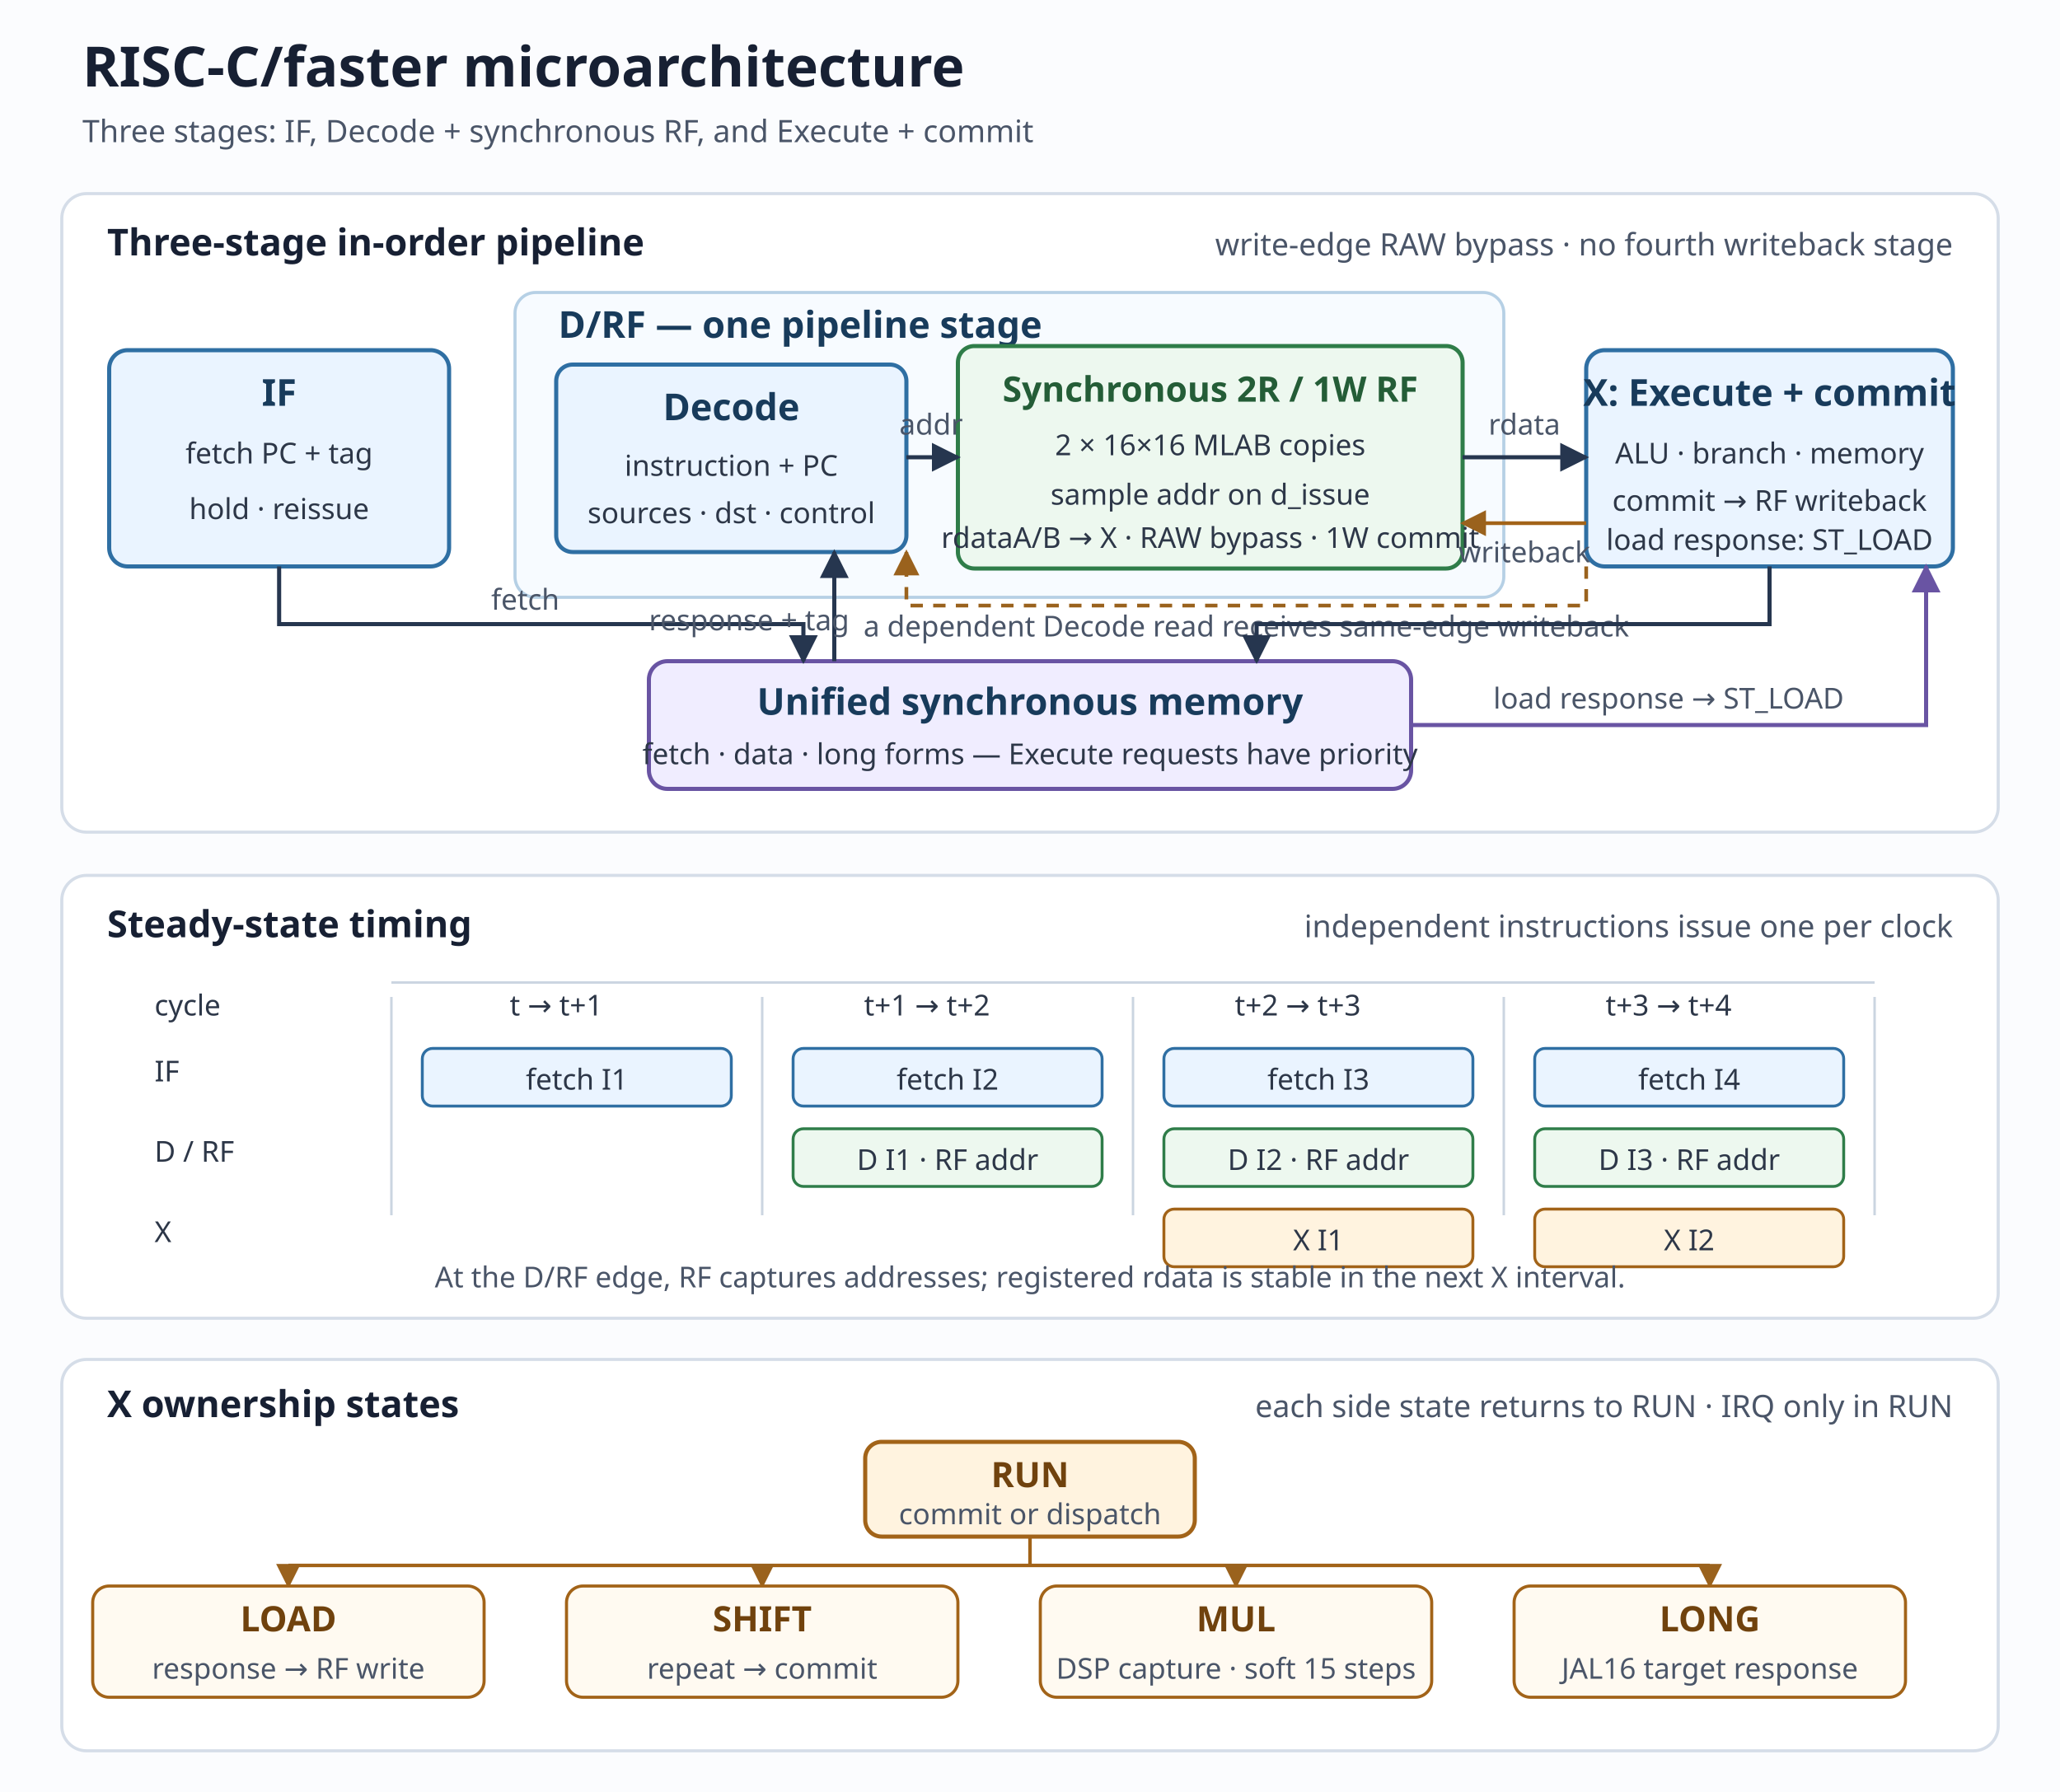
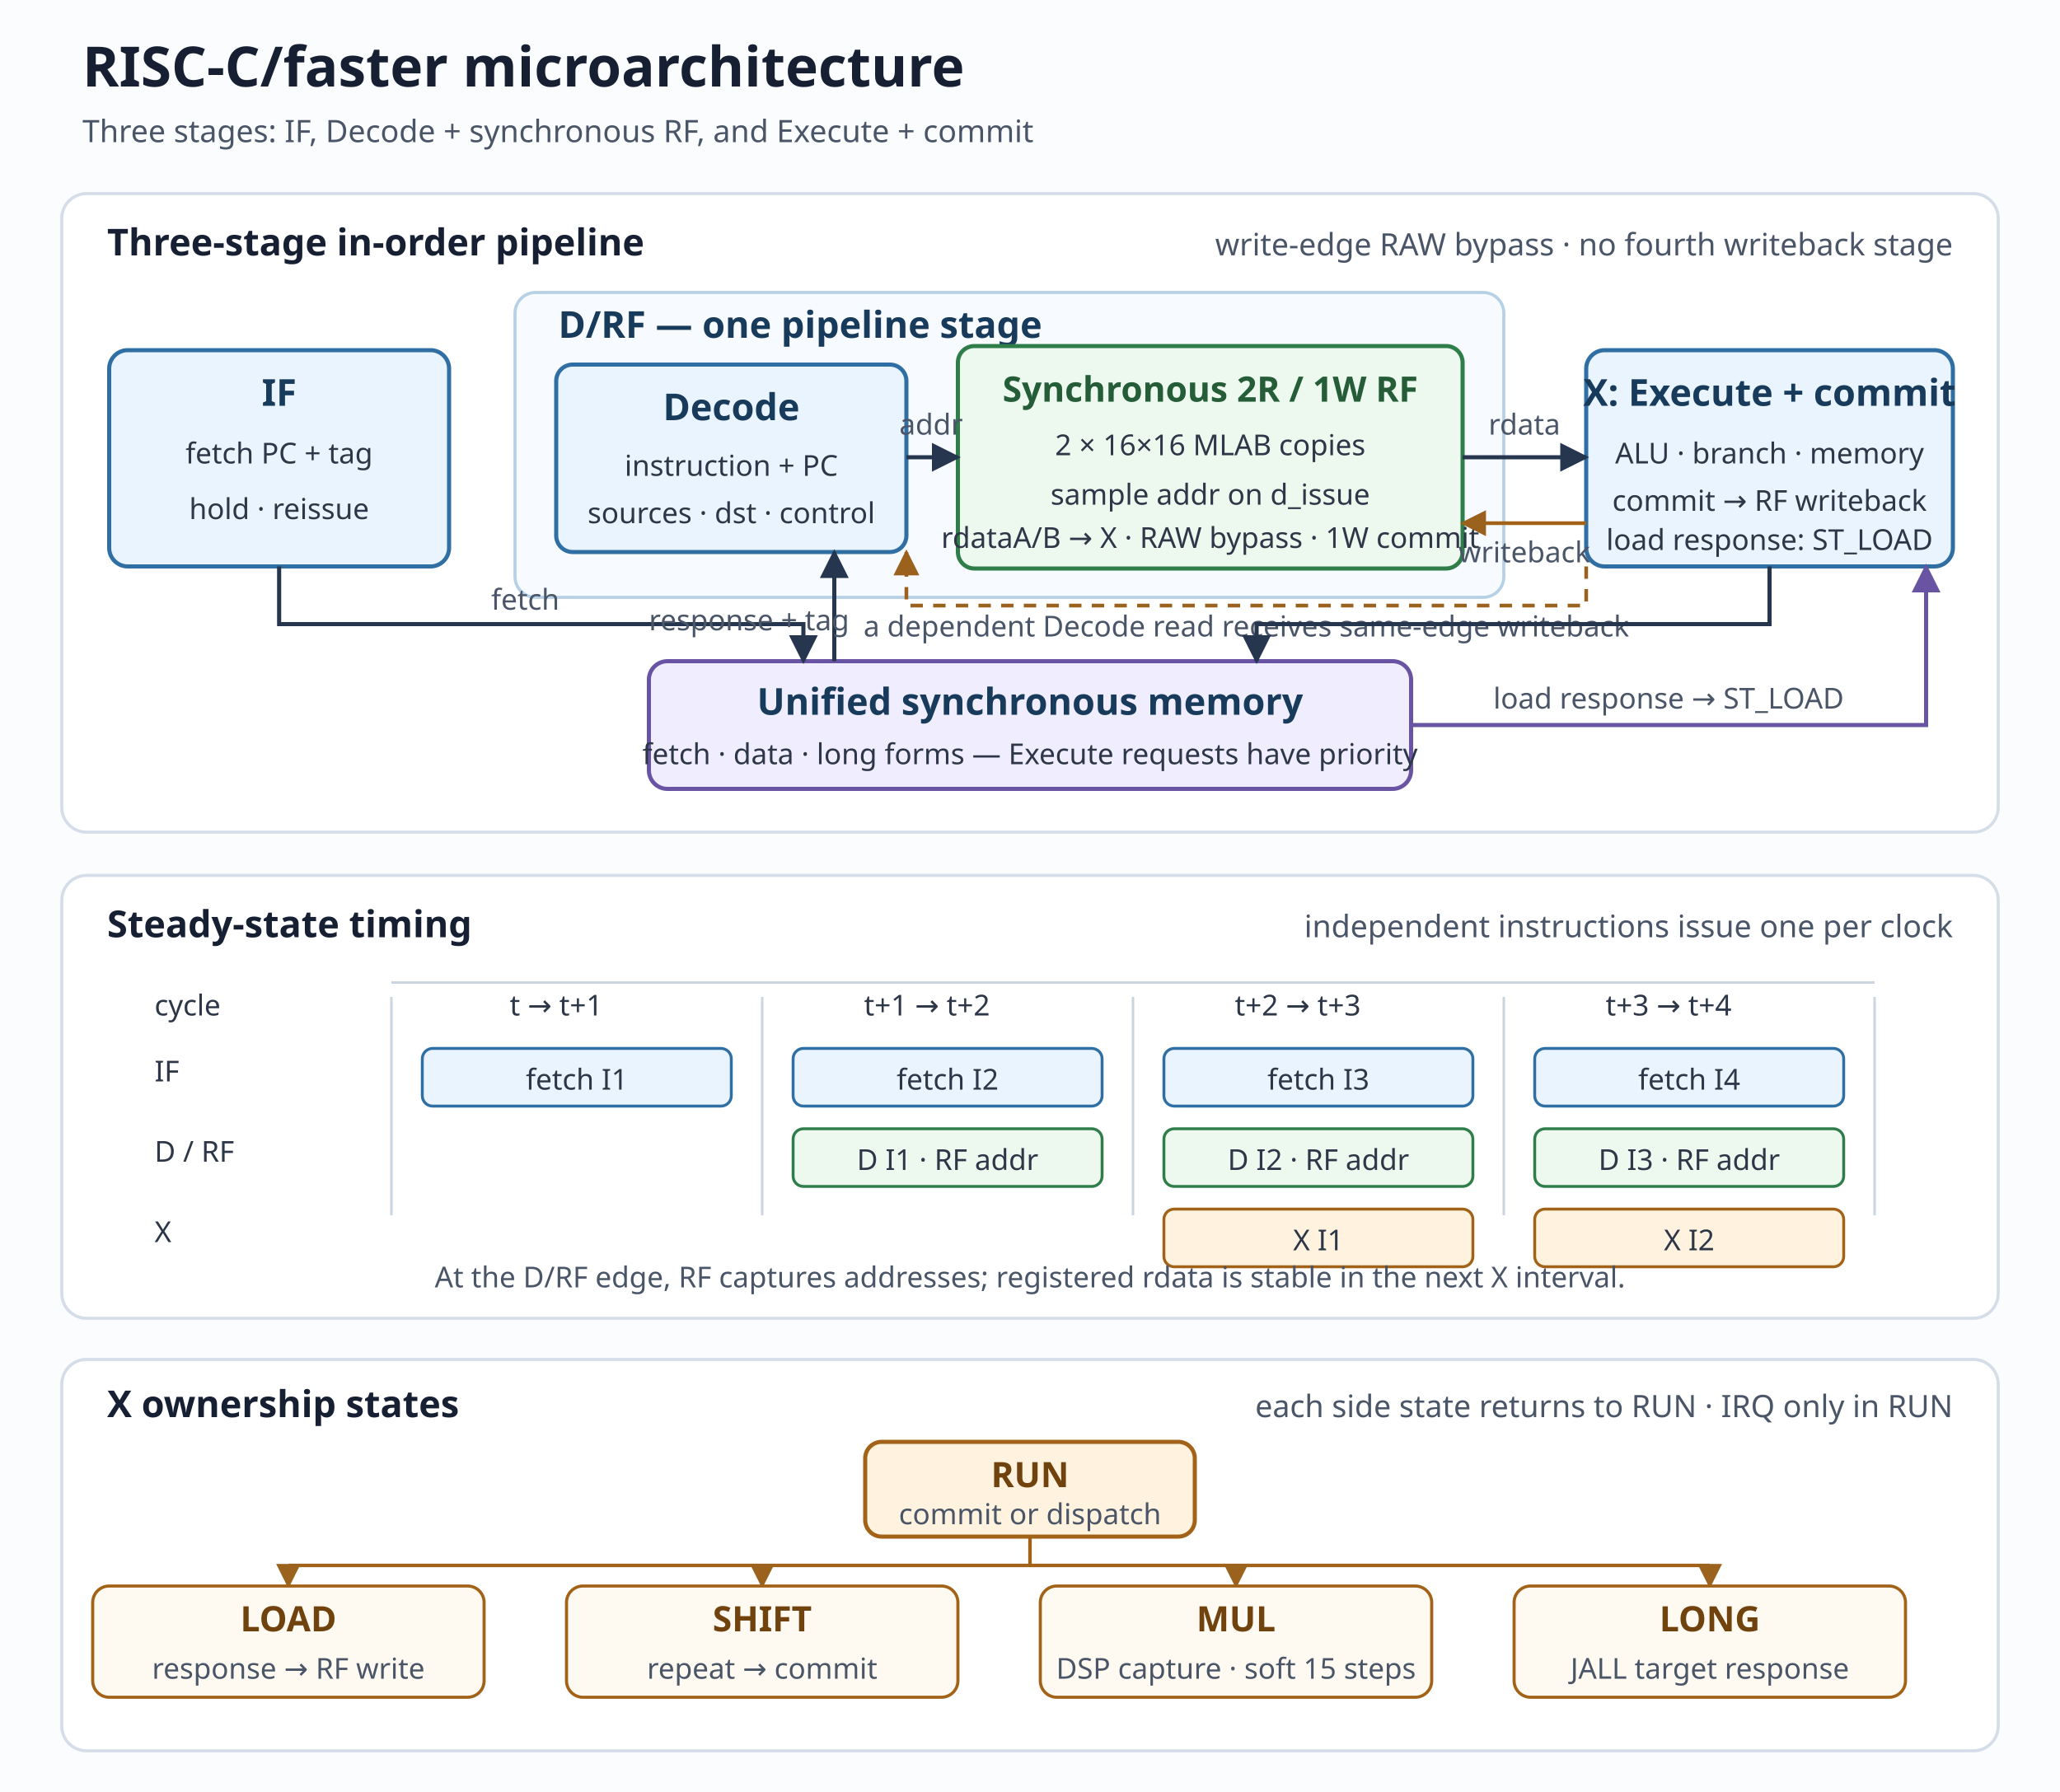
<svg xmlns="http://www.w3.org/2000/svg" width="1000" height="870" viewBox="0 0 1000 870" role="img" aria-labelledby="title desc">
  <defs>
    <marker id="arrow" viewBox="0 0 10 10" refX="9" refY="5" markerWidth="7" markerHeight="7" orient="auto-start-reverse">
      <path d="M 0 0 L 10 5 L 0 10 z" fill="#26364f" />
    </marker>
    <marker id="control-arrow" viewBox="0 0 10 10" refX="9" refY="5" markerWidth="7" markerHeight="7" orient="auto-start-reverse">
      <path d="M 0 0 L 10 5 L 0 10 z" fill="#9a621d" />
    </marker>
    <marker id="memory-arrow" viewBox="0 0 10 10" refX="9" refY="5" markerWidth="7" markerHeight="7" orient="auto-start-reverse">
      <path d="M 0 0 L 10 5 L 0 10 z" fill="#6954a3" />
    </marker>
    <style>
      .page { fill: #fbfcfe; }
      .panel { fill: #ffffff; stroke: #d5dde8; stroke-width: 1.5; }
      .stage { fill: #eaf4ff; stroke: #2f6fa3; stroke-width: 2; }
      .group { fill: #f7fbff; stroke: #b6d0e5; stroke-width: 1.5; }
      .rf { fill: #edf8ef; stroke: #2f7d49; stroke-width: 2; }
      .memory { fill: #f0edff; stroke: #6954a3; stroke-width: 2; }
      .run { fill: #fff3df; stroke: #a26318; stroke-width: 2; }
      .side { fill: #fffaf1; stroke: #a26318; stroke-width: 1.5; }
      .active-if { fill: #eaf4ff; stroke: #2f6fa3; stroke-width: 1.4; }
      .active-d { fill: #edf8ef; stroke: #2f7d49; stroke-width: 1.4; }
      .active-x { fill: #fff3df; stroke: #a26318; stroke-width: 1.4; }
      .title { font-family: sans-serif; font-size: 27px; font-weight: 700; fill: #172033; }
      .subtitle { font-family: sans-serif; font-size: 15px; fill: #4a5568; }
      .panel-title { font-family: sans-serif; font-size: 18px; font-weight: 700; fill: #172033; }
      .stage-title { font-family: sans-serif; font-size: 18px; font-weight: 700; fill: #183b5b; }
      .rf-title { font-family: sans-serif; font-size: 17px; font-weight: 700; fill: #245d37; }
      .state-title { font-family: sans-serif; font-size: 17px; font-weight: 700; fill: #70420d; }
      .body { font-family: sans-serif; font-size: 14px; fill: #2d3748; }
      .small { font-family: sans-serif; font-size: 14px; fill: #4a5568; }
      .flow { fill: none; stroke: #26364f; stroke-width: 2; marker-end: url(#arrow); }
      .control { fill: none; stroke: #9a621d; stroke-width: 1.8; stroke-dasharray: 6 5; marker-end: url(#control-arrow); }
      .writeback { fill: none; stroke: #a26318; stroke-width: 1.8; marker-end: url(#control-arrow); }
      .memory-flow { fill: none; stroke: #6954a3; stroke-width: 2; marker-end: url(#memory-arrow); }
      .dispatch { fill: none; stroke: #a26318; stroke-width: 1.7; marker-end: url(#control-arrow); }
      .bus { fill: none; stroke: #a26318; stroke-width: 1.7; }
      .grid { stroke: #cbd5e1; stroke-width: 1.2; }
    </style>
  </defs>
  <rect class="page" width="1000" height="870" />
  <text class="title" x="40" y="42">RISC-C/faster microarchitecture</text>
  <text class="subtitle" x="40" y="69">Three stages: IF, Decode + synchronous RF, and Execute + commit</text>
  <rect class="panel" x="30" y="94" width="940" height="310" rx="12" />
  <text class="panel-title" x="52" y="124">Three-stage in-order pipeline</text>
  <text class="subtitle" x="948" y="124" text-anchor="end">write-edge RAW bypass · no fourth writeback stage</text>
  <rect class="stage" x="53" y="170" width="165" height="105" rx="9" />
  <text class="stage-title" x="135.5" y="197" text-anchor="middle">IF</text>
  <text class="body" x="135.5" y="225" text-anchor="middle">fetch PC + tag</text>
  <text class="body" x="135.5" y="252" text-anchor="middle">hold · reissue</text>
  <rect class="group" x="250" y="142" width="480" height="148" rx="10" />
  <text class="stage-title" x="271" y="164">D/RF — one pipeline stage</text>
  <rect class="stage" x="270" y="177" width="170" height="91" rx="8" />
  <text class="stage-title" x="355" y="204" text-anchor="middle">Decode</text>
  <text class="body" x="355" y="231" text-anchor="middle">instruction + PC</text>
  <text class="body" x="355" y="254" text-anchor="middle">sources · dst · control</text>
  <rect class="rf" x="465" y="168" width="245" height="108" rx="8" />
  <text class="rf-title" x="587.5" y="195" text-anchor="middle">Synchronous 2R / 1W RF</text>
  <text class="body" x="587.5" y="221" text-anchor="middle">2 × 16×16 MLAB copies</text>
  <text class="body" x="587.5" y="245" text-anchor="middle">sample addr on d_issue</text>
  <text class="body" x="587.5" y="266" text-anchor="middle">rdataA/B → X · RAW bypass · 1W commit</text>
  <rect class="stage" x="770" y="170" width="178" height="105" rx="9" />
  <text class="stage-title" x="859" y="197" text-anchor="middle">X: Execute + commit</text>
  <text class="body" x="859" y="225" text-anchor="middle">ALU · branch · memory</text>
  <text class="body" x="859" y="248" text-anchor="middle">commit → RF writeback</text>
  <text class="body" x="859" y="267" text-anchor="middle">load response: ST_LOAD</text>
  <path class="flow" d="M 440 222 H 465" />
  <text class="small" x="452" y="211" text-anchor="middle">addr</text>
  <path class="flow" d="M 710 222 H 770" />
  <text class="small" x="740" y="211" text-anchor="middle">rdata</text>
  <path class="writeback" d="M 770 254 H 710" />
  <text class="small" x="740" y="273" text-anchor="middle">writeback</text>
  <path class="control" d="M 770 275 V 294 H 440 V 268" />
  <text class="small" x="605" y="309" text-anchor="middle">a dependent Decode read receives same-edge writeback</text>
  <rect class="memory" x="315" y="321" width="370" height="62" rx="9" />
  <text class="stage-title" x="500" y="347" text-anchor="middle">Unified synchronous memory</text>
  <text class="body" x="500" y="371" text-anchor="middle">fetch · data · long forms — Execute requests have priority</text>
  <path class="flow" d="M 135.5 275 V 303 H 390 V 321" />
  <text class="small" x="255" y="296" text-anchor="middle">fetch</text>
  <path class="flow" d="M 405 321 V 268" />
  <text class="small" x="315" y="306">response + tag</text>
  <path class="flow" d="M 859 275 V 303 H 610 V 321" />
  <path class="memory-flow" d="M 685 352 H 935 V 275" />
  <text class="small" x="810" y="344" text-anchor="middle">load response → ST_LOAD</text>
  <rect class="panel" x="30" y="425" width="940" height="215" rx="12" />
  <text class="panel-title" x="52" y="455">Steady-state timing</text>
  <text class="subtitle" x="948" y="455" text-anchor="end">independent instructions issue one per clock</text>
  <text class="body" x="75" y="493">cycle</text>
  <text class="body" x="75" y="525">IF</text>
  <text class="body" x="75" y="564">D / RF</text>
  <text class="body" x="75" y="603">X</text>
  <line class="grid" x1="190" y1="477" x2="910" y2="477" />
  <line class="grid" x1="190" y1="484" x2="190" y2="590" />
  <line class="grid" x1="370" y1="484" x2="370" y2="590" />
  <line class="grid" x1="550" y1="484" x2="550" y2="590" />
  <line class="grid" x1="730" y1="484" x2="730" y2="590" />
  <line class="grid" x1="910" y1="484" x2="910" y2="590" />
  <text class="body" x="270" y="493" text-anchor="middle">t → t+1</text>
  <text class="body" x="450" y="493" text-anchor="middle">t+1 → t+2</text>
  <text class="body" x="630" y="493" text-anchor="middle">t+2 → t+3</text>
  <text class="body" x="810" y="493" text-anchor="middle">t+3 → t+4</text>
  <rect class="active-if" x="205" y="509" width="150" height="28" rx="5" />
  <text class="body" x="280" y="529" text-anchor="middle">fetch I1</text>
  <rect class="active-if" x="385" y="509" width="150" height="28" rx="5" />
  <text class="body" x="460" y="529" text-anchor="middle">fetch I2</text>
  <rect class="active-if" x="565" y="509" width="150" height="28" rx="5" />
  <text class="body" x="640" y="529" text-anchor="middle">fetch I3</text>
  <rect class="active-if" x="745" y="509" width="150" height="28" rx="5" />
  <text class="body" x="820" y="529" text-anchor="middle">fetch I4</text>
  <rect class="active-d" x="385" y="548" width="150" height="28" rx="5" />
  <text class="body" x="460" y="568" text-anchor="middle">D I1 · RF addr</text>
  <rect class="active-d" x="565" y="548" width="150" height="28" rx="5" />
  <text class="body" x="640" y="568" text-anchor="middle">D I2 · RF addr</text>
  <rect class="active-d" x="745" y="548" width="150" height="28" rx="5" />
  <text class="body" x="820" y="568" text-anchor="middle">D I3 · RF addr</text>
  <rect class="active-x" x="565" y="587" width="150" height="28" rx="5" />
  <text class="body" x="640" y="607" text-anchor="middle">X I1</text>
  <rect class="active-x" x="745" y="587" width="150" height="28" rx="5" />
  <text class="body" x="820" y="607" text-anchor="middle">X I2</text>
  <text class="small" x="500" y="625" text-anchor="middle">At the D/RF edge, RF captures addresses; registered rdata is stable in the next X interval.</text>
  <rect class="panel" x="30" y="660" width="940" height="190" rx="12" />
  <text class="panel-title" x="52" y="688">X ownership states</text>
  <text class="subtitle" x="948" y="688" text-anchor="end">each side state returns to RUN · IRQ only in RUN</text>
  <rect class="run" x="420" y="700" width="160" height="46" rx="8" />
  <text class="state-title" x="500" y="722" text-anchor="middle">RUN</text>
  <text class="small" x="500" y="740" text-anchor="middle">commit or dispatch</text>
  <path class="bus" d="M 500 746 V 760 H 140 M 500 760 H 830" />
  <path class="dispatch" d="M 140 760 V 770" />
  <path class="dispatch" d="M 370 760 V 770" />
  <path class="dispatch" d="M 600 760 V 770" />
  <path class="dispatch" d="M 830 760 V 770" />
  <rect class="side" x="45" y="770" width="190" height="54" rx="8" />
  <text class="state-title" x="140" y="792" text-anchor="middle">LOAD</text>
  <text class="small" x="140" y="815" text-anchor="middle">response → RF write</text>
  <rect class="side" x="275" y="770" width="190" height="54" rx="8" />
  <text class="state-title" x="370" y="792" text-anchor="middle">SHIFT</text>
  <text class="small" x="370" y="815" text-anchor="middle">repeat → commit</text>
  <rect class="side" x="505" y="770" width="190" height="54" rx="8" />
  <text class="state-title" x="600" y="792" text-anchor="middle">MUL</text>
  <text class="small" x="600" y="815" text-anchor="middle">DSP capture · soft 15 steps</text>
  <rect class="side" x="735" y="770" width="190" height="54" rx="8" />
  <text class="state-title" x="830" y="792" text-anchor="middle">LONG</text>
-   <text class="small" x="830" y="815" text-anchor="middle">JAL16 target response</text>
+   <text class="small" x="830" y="815" text-anchor="middle">JALL target response</text>
</svg>
